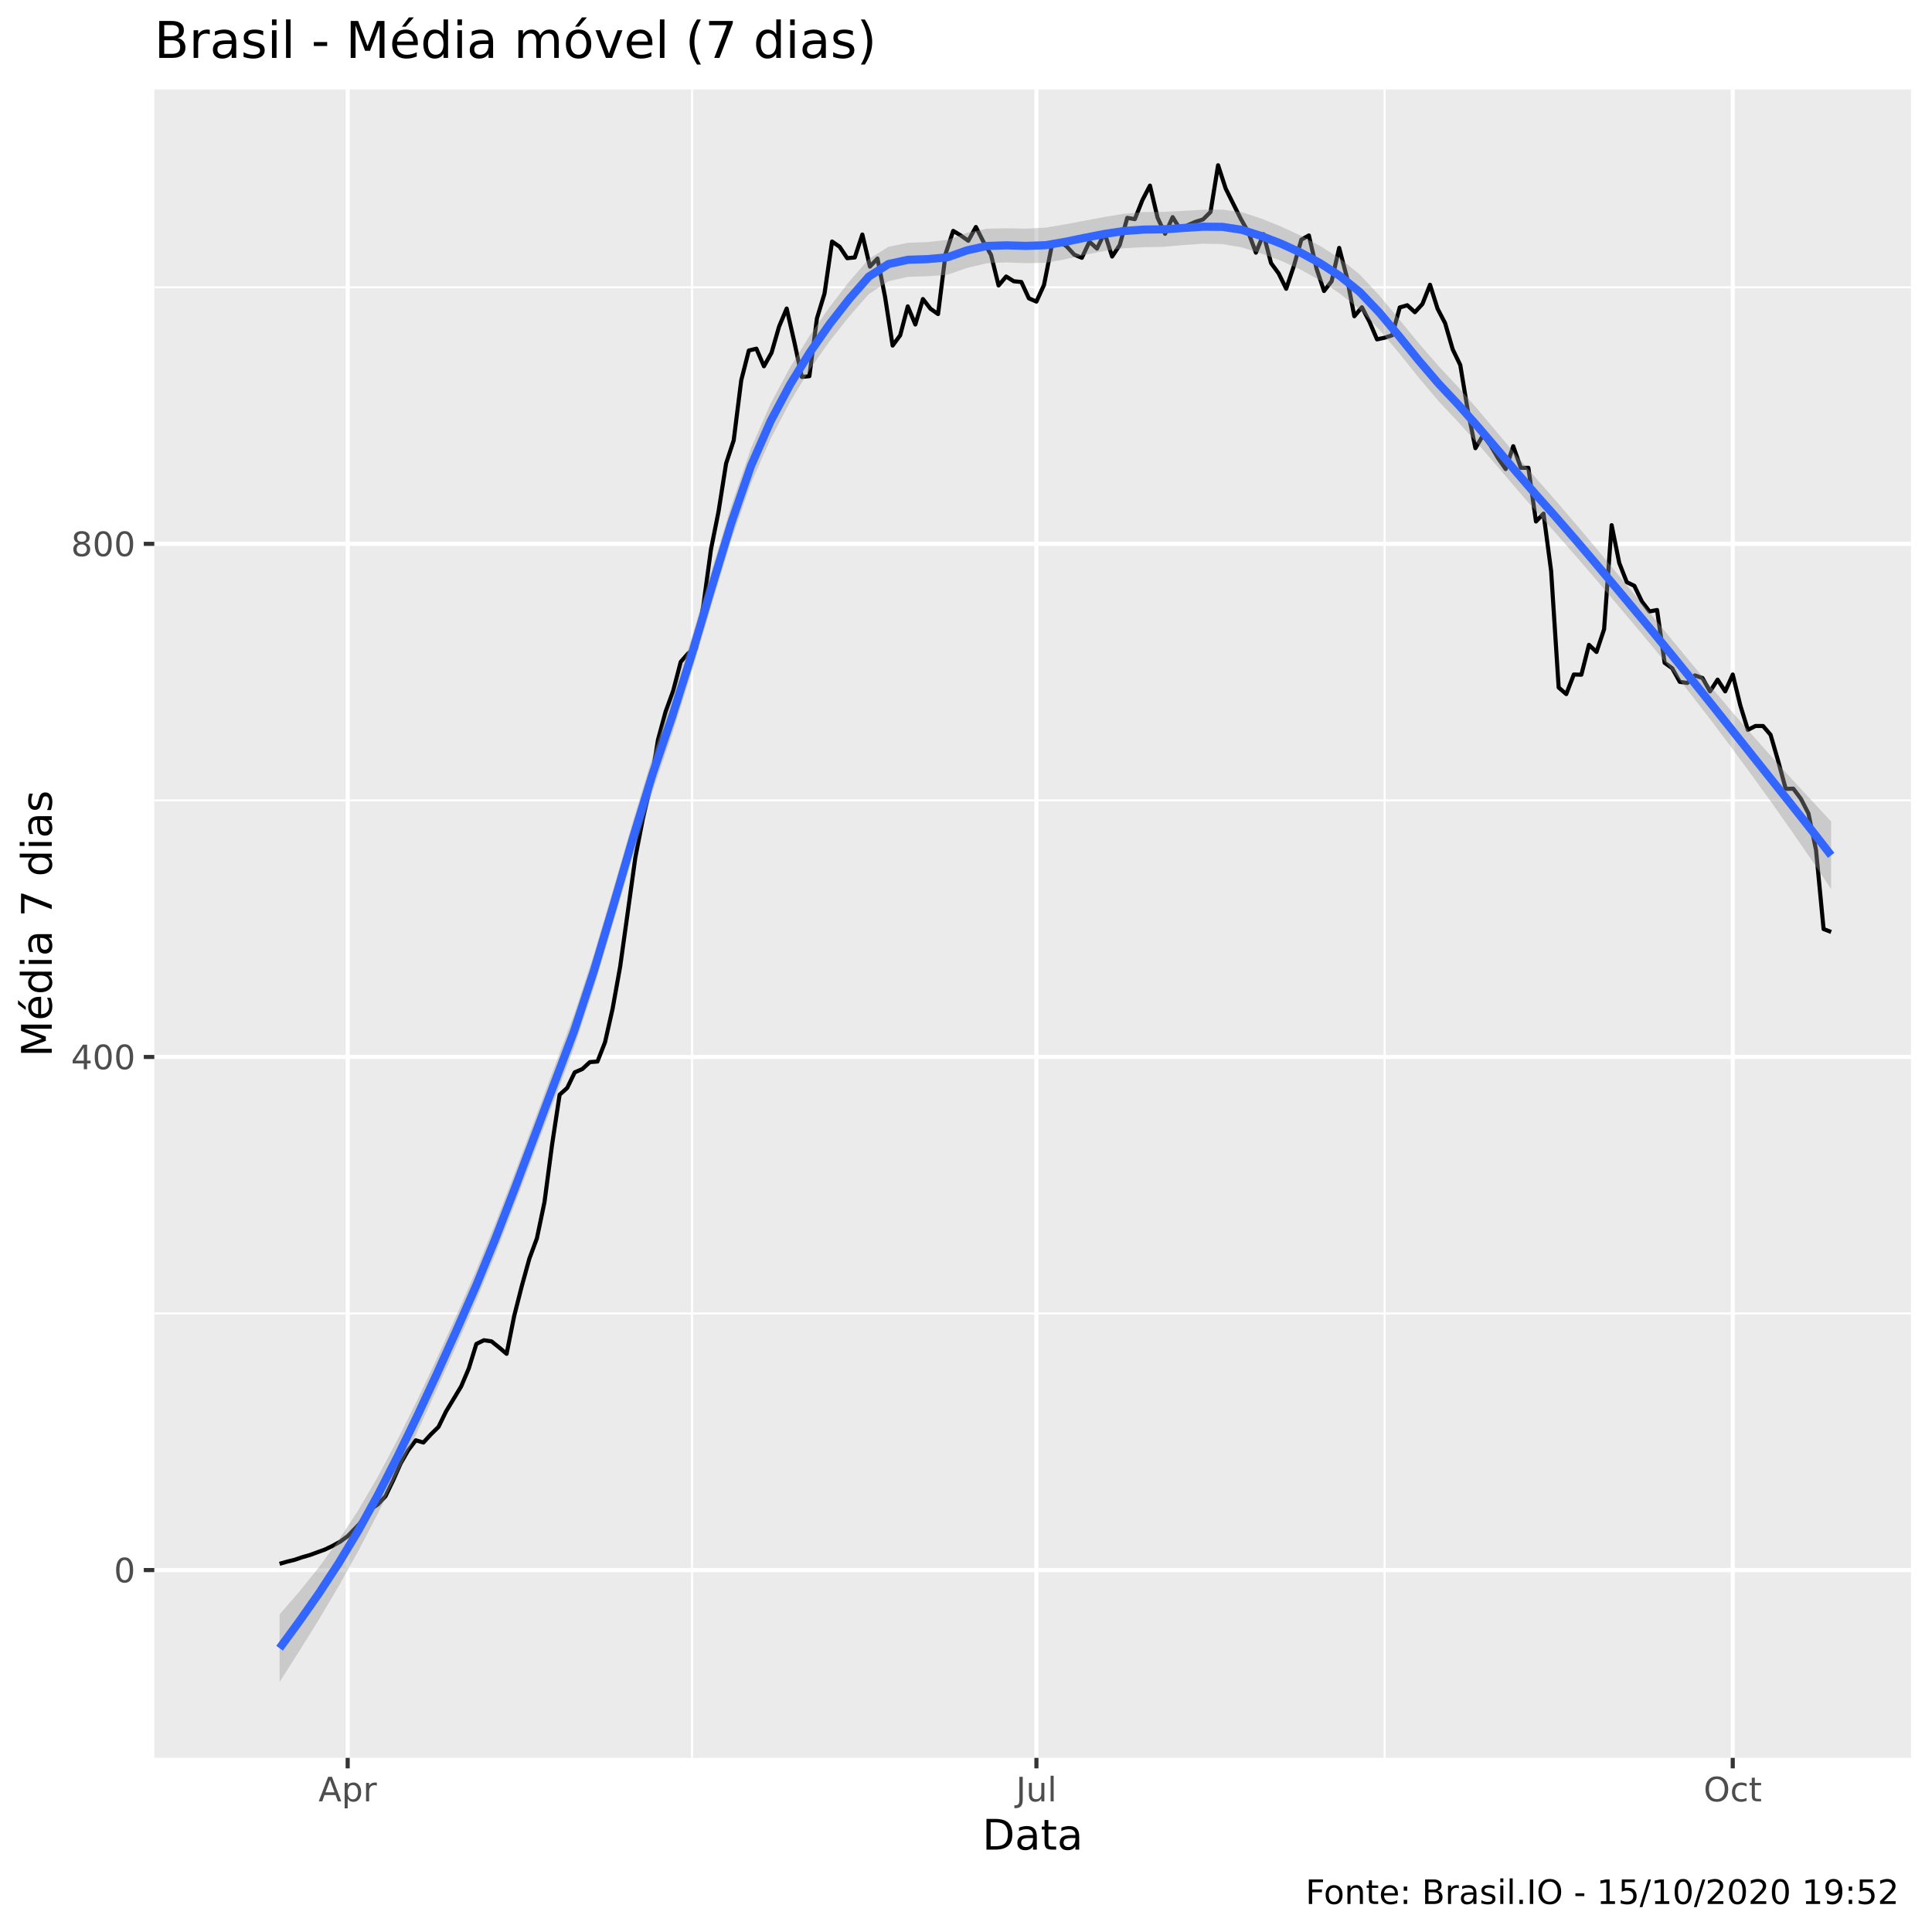
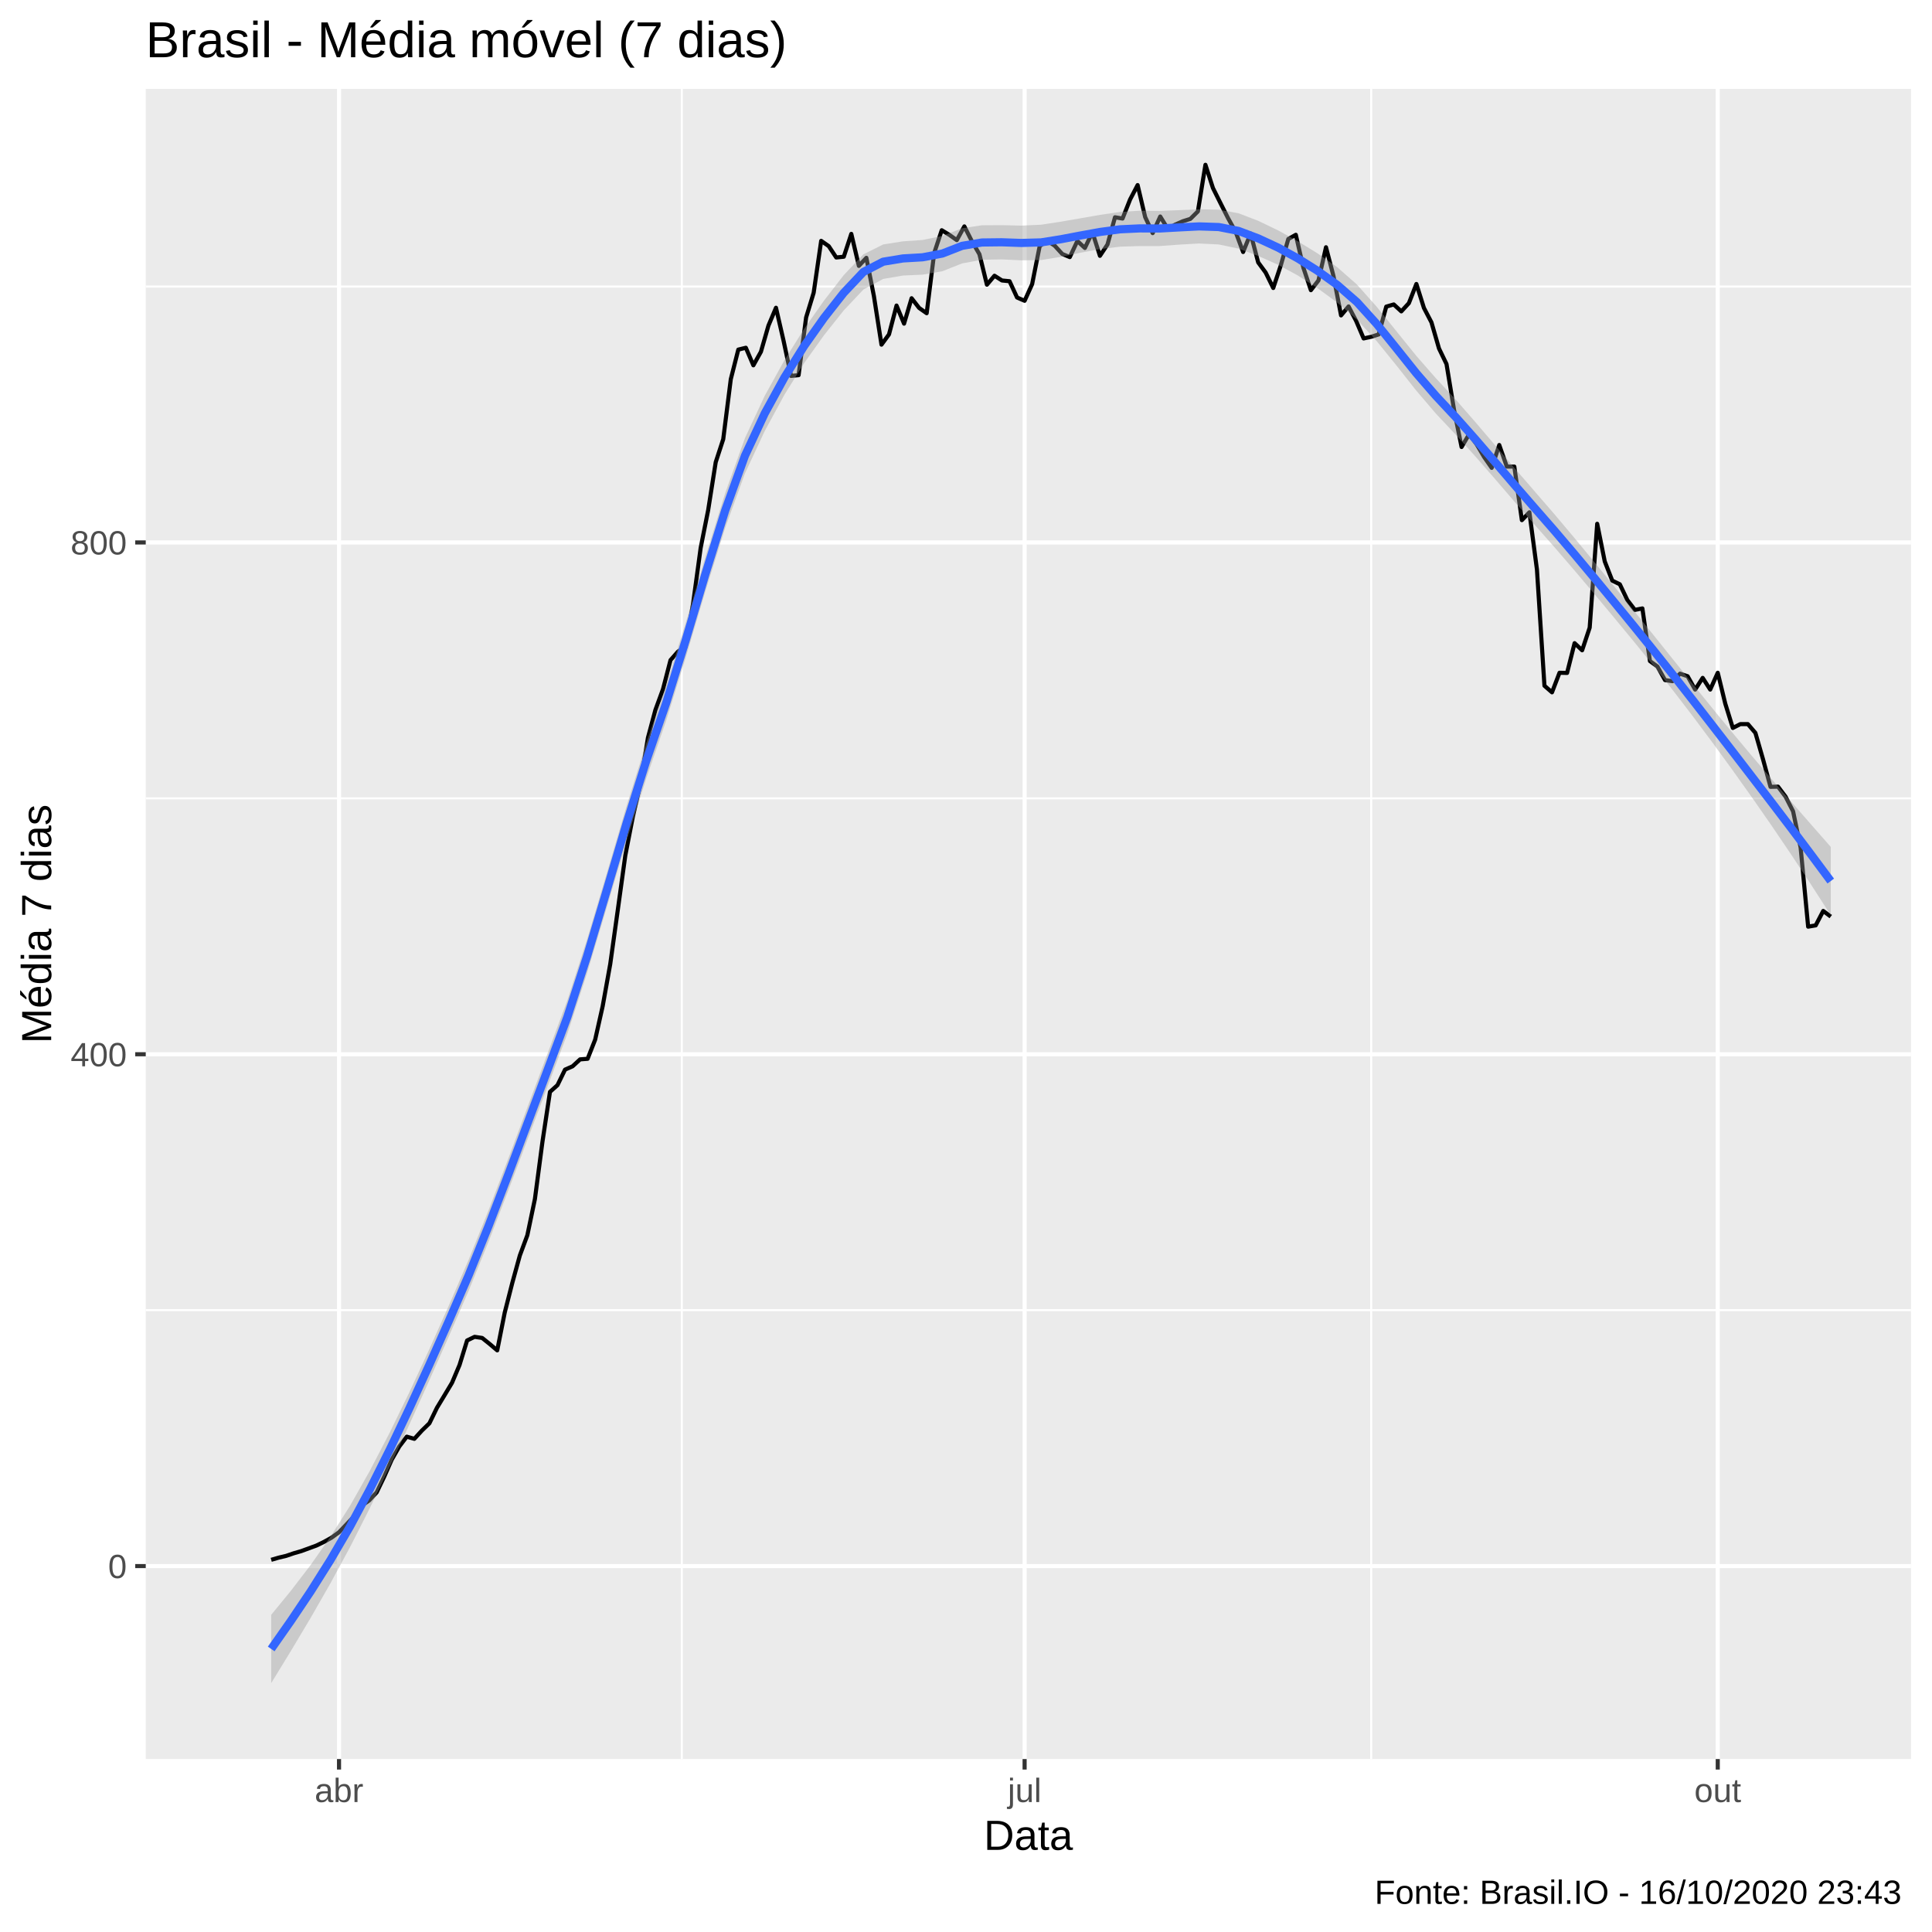
<svg xmlns="http://www.w3.org/2000/svg" viewBox="0 0 504.00 504.00">
  <defs>
    <style type="text/css">
    line, polyline, polygon, path, rect, circle {
      fill: none;
      stroke: #000000;
      stroke-linecap: round;
      stroke-linejoin: round;
      stroke-miterlimit: 10.00;
    }
  </style>
  </defs>
  <rect width="100%" height="100%" style="stroke: none; fill: #FFFFFF;" />
-   <rect x="0" y="0.00" width="504.00" height="504.00" style="stroke-width: 1.07; stroke: #FFFFFF; fill: #FFFFFF;" />
+   <rect x="-0" y="0.00" width="504.00" height="504.00" style="stroke-width: 1.07; stroke: #FFFFFF; fill: #FFFFFF;" />
  <defs>
-     <clipPath id="cpNDAuMjV8NDk4LjUyfDQ1OC41N3wyMy4zMw==">
-       <rect x="40.25" y="23.33" width="458.27" height="435.24" />
+     <clipPath id="cpMzguMDJ8NDk4LjUyfDQ1OC44OHwyMy4xOQ==">
+       <rect x="38.02" y="23.19" width="460.50" height="435.69" />
    </clipPath>
  </defs>
-   <rect x="40.25" y="23.33" width="458.27" height="435.24" style="stroke-width: 1.07; stroke: none; fill: #EBEBEB;" clip-path="url(#cpNDAuMjV8NDk4LjUyfDQ1OC41N3wyMy4zMw==)" />
-   <polyline points="40.25,342.65 498.52,342.65 " style="stroke-width: 0.53; stroke: #FFFFFF; stroke-linecap: butt;" clip-path="url(#cpNDAuMjV8NDk4LjUyfDQ1OC41N3wyMy4zMw==)" />
-   <polyline points="40.25,208.80 498.52,208.80 " style="stroke-width: 0.53; stroke: #FFFFFF; stroke-linecap: butt;" clip-path="url(#cpNDAuMjV8NDk4LjUyfDQ1OC41N3wyMy4zMw==)" />
-   <polyline points="40.25,74.95 498.52,74.95 " style="stroke-width: 0.53; stroke: #FFFFFF; stroke-linecap: butt;" clip-path="url(#cpNDAuMjV8NDk4LjUyfDQ1OC41N3wyMy4zMw==)" />
-   <polyline points="180.54,458.57 180.54,23.33 " style="stroke-width: 0.53; stroke: #FFFFFF; stroke-linecap: butt;" clip-path="url(#cpNDAuMjV8NDk4LjUyfDQ1OC41N3wyMy4zMw==)" />
-   <polyline points="361.20,458.57 361.20,23.33 " style="stroke-width: 0.53; stroke: #FFFFFF; stroke-linecap: butt;" clip-path="url(#cpNDAuMjV8NDk4LjUyfDQ1OC41N3wyMy4zMw==)" />
-   <polyline points="40.25,409.58 498.52,409.58 " style="stroke-width: 1.07; stroke: #FFFFFF; stroke-linecap: butt;" clip-path="url(#cpNDAuMjV8NDk4LjUyfDQ1OC41N3wyMy4zMw==)" />
-   <polyline points="40.25,275.73 498.52,275.73 " style="stroke-width: 1.07; stroke: #FFFFFF; stroke-linecap: butt;" clip-path="url(#cpNDAuMjV8NDk4LjUyfDQ1OC41N3wyMy4zMw==)" />
-   <polyline points="40.25,141.87 498.52,141.87 " style="stroke-width: 1.07; stroke: #FFFFFF; stroke-linecap: butt;" clip-path="url(#cpNDAuMjV8NDk4LjUyfDQ1OC41N3wyMy4zMw==)" />
-   <polyline points="90.70,458.57 90.70,23.33 " style="stroke-width: 1.07; stroke: #FFFFFF; stroke-linecap: butt;" clip-path="url(#cpNDAuMjV8NDk4LjUyfDQ1OC41N3wyMy4zMw==)" />
-   <polyline points="270.37,458.57 270.37,23.33 " style="stroke-width: 1.07; stroke: #FFFFFF; stroke-linecap: butt;" clip-path="url(#cpNDAuMjV8NDk4LjUyfDQ1OC41N3wyMy4zMw==)" />
-   <polyline points="452.02,458.57 452.02,23.33 " style="stroke-width: 1.07; stroke: #FFFFFF; stroke-linecap: butt;" clip-path="url(#cpNDAuMjV8NDk4LjUyfDQ1OC41N3wyMy4zMw==)" />
-   <polyline points="72.93,407.95 74.91,407.38 76.88,406.90 78.85,406.23 80.83,405.66 82.80,404.94 84.78,404.22 86.75,403.27 88.73,402.17 90.70,400.74 92.68,398.68 94.65,396.58 96.62,393.80 98.60,392.42 100.57,390.31 102.55,386.20 104.52,381.76 106.50,378.31 108.47,375.73 110.45,376.31 112.42,374.16 114.39,372.24 116.37,368.18 118.34,364.93 120.32,361.63 122.29,356.99 124.27,350.59 126.24,349.63 128.22,349.92 130.19,351.50 132.16,353.17 134.14,343.27 136.11,335.53 138.09,328.36 140.06,323.05 142.04,313.59 144.01,298.67 145.99,285.57 147.96,283.81 149.93,279.74 151.91,278.88 153.88,277.07 155.86,276.92 157.83,271.90 159.81,263.15 161.78,252.16 163.76,238.01 165.73,223.76 167.70,213.63 169.68,205.07 171.65,192.98 173.63,185.66 175.60,180.26 177.58,172.66 179.55,170.41 181.53,169.17 183.50,157.84 185.47,143.31 187.45,133.41 189.42,120.89 191.40,114.87 193.37,99.19 195.35,91.44 197.32,90.96 199.29,95.55 201.27,92.02 203.24,85.18 205.22,80.49 207.19,89.10 209.17,98.33 211.14,98.13 213.12,83.03 215.09,76.57 217.06,63.00 219.04,64.38 221.01,67.35 222.99,67.16 224.96,61.18 226.94,69.55 228.91,67.44 230.89,77.48 232.86,90.15 234.83,87.47 236.81,79.92 238.78,84.65 240.76,78.01 242.73,80.54 244.71,81.93 246.68,66.20 248.66,60.23 250.63,61.42 252.60,62.81 254.58,59.22 256.55,63.09 258.53,66.49 260.50,74.47 262.48,72.13 264.45,73.37 266.43,73.56 268.40,77.82 270.37,78.68 272.35,74.33 274.32,64.38 276.30,62.95 278.27,64.29 280.25,66.44 282.22,67.25 284.20,63.05 286.17,64.86 288.14,60.75 290.12,66.92 292.09,63.95 294.07,56.83 296.04,57.17 298.02,52.19 299.99,48.42 301.97,56.78 303.94,60.99 305.91,56.64 307.89,59.84 309.86,58.74 311.84,57.88 313.81,57.26 315.79,55.30 317.76,43.11 319.74,49.18 321.71,53.15 323.68,57.07 325.66,60.61 327.63,65.91 329.61,61.09 331.58,68.64 333.56,71.32 335.53,75.33 337.51,69.45 339.48,62.52 341.45,61.42 343.43,70.03 345.40,75.91 347.38,73.37 349.35,64.67 351.33,72.22 353.30,82.50 355.28,80.16 357.25,83.94 359.22,88.53 361.20,88.10 363.17,87.47 365.15,80.21 367.12,79.63 369.10,81.45 371.07,79.30 373.05,74.28 375.02,80.54 376.99,84.32 378.97,91.15 380.94,95.22 382.92,107.22 384.89,116.92 386.87,113.57 388.84,116.20 390.82,119.55 392.79,122.37 394.76,116.40 396.74,122.04 398.71,122.04 400.69,136.04 402.66,133.99 404.64,148.95 406.61,179.35 408.59,181.07 410.56,175.96 412.53,176.01 414.51,168.22 416.48,170.08 418.46,164.15 420.43,137.00 422.41,146.85 424.38,151.87 426.35,152.82 428.33,156.93 430.30,159.51 432.28,159.13 434.25,172.90 436.23,174.33 438.20,177.87 440.18,178.16 442.15,176.20 444.12,176.87 446.10,180.36 448.07,177.30 450.05,180.36 452.02,175.96 454.00,184.04 455.97,190.40 457.95,189.39 459.92,189.39 461.89,191.69 463.87,198.52 465.84,205.79 467.82,205.74 469.79,208.37 471.77,212.20 473.74,221.71 475.72,242.36 477.69,243.12 " style="stroke-width: 1.07; stroke-linecap: butt;" clip-path="url(#cpNDAuMjV8NDk4LjUyfDQ1OC41N3wyMy4zMw==)" />
-   <polygon points="72.93,421.15 78.05,415.24 83.18,408.86 88.30,401.85 93.43,394.02 98.55,385.25 103.67,375.64 108.80,365.35 113.92,354.49 119.04,343.19 124.17,331.50 129.29,318.93 134.41,305.63 139.54,291.94 144.66,278.22 149.78,264.60 154.91,248.98 160.03,231.74 165.15,214.06 170.28,197.21 175.40,182.17 180.53,166.01 185.65,148.81 190.77,131.96 195.90,116.99 201.02,105.30 206.14,95.77 211.27,87.48 216.39,80.12 221.51,73.47 226.64,67.58 231.76,64.38 236.88,63.34 242.01,63.14 247.13,62.57 252.25,60.73 257.38,59.67 262.50,59.55 267.63,59.65 272.75,59.38 277.87,58.52 283.00,57.56 288.12,56.60 293.24,55.76 298.37,55.31 303.49,55.27 308.61,55.01 313.74,54.71 318.86,54.68 323.98,55.37 329.11,57.04 334.23,59.12 339.35,61.49 344.48,64.22 349.60,67.47 354.73,71.63 359.85,77.10 364.97,83.26 370.10,89.52 375.22,95.43 380.34,100.90 385.47,106.77 390.59,112.86 395.71,118.95 400.84,124.91 405.96,130.73 411.08,136.70 416.21,142.80 421.33,148.97 426.45,155.16 431.58,161.34 436.70,167.56 441.83,173.76 446.95,179.90 452.07,185.94 457.20,191.85 462.32,197.61 467.44,203.24 472.57,208.79 477.69,214.31 477.69,231.94 472.57,224.32 467.44,216.88 462.32,209.63 457.20,202.52 452.07,195.55 446.95,188.72 441.83,182.06 436.70,175.58 431.58,169.27 426.45,163.14 421.33,157.06 416.21,151.02 411.08,145.07 405.96,139.24 400.84,133.55 395.71,127.65 390.59,121.63 385.47,115.72 380.34,110.04 375.22,104.59 370.10,98.52 364.97,92.12 359.85,86.03 354.73,80.75 349.60,76.63 344.48,73.22 339.35,70.36 334.23,68.05 329.11,66.16 323.98,64.54 318.86,63.67 313.74,63.57 308.61,63.94 303.49,64.39 298.37,64.48 293.24,64.76 288.12,65.46 283.00,66.49 277.87,67.64 272.75,68.55 267.63,68.65 262.50,68.45 257.38,68.68 252.25,69.90 247.13,71.69 242.01,72.07 236.88,72.21 231.76,73.38 226.64,76.74 221.51,82.59 216.39,89.05 211.27,96.35 206.14,104.76 201.02,114.47 195.90,126.11 190.77,140.90 185.65,157.67 180.53,175.00 175.40,191.33 170.28,206.34 165.15,223.00 160.03,240.51 154.91,257.68 149.78,273.23 144.66,286.73 139.54,300.31 134.41,313.85 129.29,327.02 124.17,339.48 119.04,351.12 113.92,362.51 108.80,373.65 103.67,384.46 98.55,394.85 93.43,404.70 88.30,413.87 83.18,422.51 78.05,430.76 72.93,438.79 " style="stroke-width: 0.00; stroke: none; fill: #999999; fill-opacity: 0.40;" clip-path="url(#cpNDAuMjV8NDk4LjUyfDQ1OC41N3wyMy4zMw==)" />
-   <polyline points="72.93,421.15 78.05,415.24 83.18,408.86 88.30,401.85 93.43,394.02 98.55,385.25 103.67,375.64 108.80,365.35 113.92,354.49 119.04,343.19 124.17,331.50 129.29,318.93 134.41,305.63 139.54,291.94 144.66,278.22 149.78,264.60 154.91,248.98 160.03,231.74 165.15,214.06 170.28,197.21 175.40,182.17 180.53,166.01 185.65,148.81 190.77,131.96 195.90,116.99 201.02,105.30 206.14,95.77 211.27,87.48 216.39,80.12 221.51,73.47 226.64,67.58 231.76,64.38 236.88,63.34 242.01,63.14 247.13,62.57 252.25,60.73 257.38,59.67 262.50,59.55 267.63,59.65 272.75,59.38 277.87,58.52 283.00,57.56 288.12,56.60 293.24,55.76 298.37,55.31 303.49,55.27 308.61,55.01 313.74,54.71 318.86,54.68 323.98,55.37 329.11,57.04 334.23,59.12 339.35,61.49 344.48,64.22 349.60,67.47 354.73,71.63 359.85,77.10 364.97,83.26 370.10,89.52 375.22,95.43 380.34,100.90 385.47,106.77 390.59,112.86 395.71,118.95 400.84,124.91 405.96,130.73 411.08,136.70 416.21,142.80 421.33,148.97 426.45,155.16 431.58,161.34 436.70,167.56 441.83,173.76 446.95,179.90 452.07,185.94 457.20,191.85 462.32,197.61 467.44,203.24 472.57,208.79 477.69,214.31 " style="stroke-width: 2.13; stroke: none;" clip-path="url(#cpNDAuMjV8NDk4LjUyfDQ1OC41N3wyMy4zMw==)" />
-   <polyline points="477.69,231.94 472.57,224.32 467.44,216.88 462.32,209.63 457.20,202.52 452.07,195.55 446.95,188.72 441.83,182.06 436.70,175.58 431.58,169.27 426.45,163.14 421.33,157.06 416.21,151.02 411.08,145.07 405.96,139.24 400.84,133.55 395.71,127.65 390.59,121.63 385.47,115.72 380.34,110.04 375.22,104.59 370.10,98.52 364.97,92.12 359.85,86.03 354.73,80.75 349.60,76.63 344.48,73.22 339.35,70.36 334.23,68.05 329.11,66.16 323.98,64.54 318.86,63.67 313.74,63.57 308.61,63.94 303.49,64.39 298.37,64.48 293.24,64.76 288.12,65.46 283.00,66.49 277.87,67.64 272.75,68.55 267.63,68.65 262.50,68.45 257.38,68.68 252.25,69.90 247.13,71.69 242.01,72.07 236.88,72.21 231.76,73.38 226.64,76.74 221.51,82.59 216.39,89.05 211.27,96.35 206.14,104.76 201.02,114.47 195.90,126.11 190.77,140.90 185.65,157.67 180.53,175.00 175.40,191.33 170.28,206.34 165.15,223.00 160.03,240.51 154.91,257.68 149.78,273.23 144.66,286.73 139.54,300.31 134.41,313.85 129.29,327.02 124.17,339.48 119.04,351.12 113.92,362.51 108.80,373.65 103.67,384.46 98.55,394.85 93.43,404.70 88.30,413.87 83.18,422.51 78.05,430.76 72.93,438.79 " style="stroke-width: 2.13; stroke: none;" clip-path="url(#cpNDAuMjV8NDk4LjUyfDQ1OC41N3wyMy4zMw==)" />
-   <polyline points="72.93,429.97 78.05,423.00 83.18,415.68 88.30,407.86 93.43,399.36 98.55,390.05 103.67,380.05 108.80,369.50 113.92,358.50 119.04,347.15 124.17,335.49 129.29,322.98 134.41,309.74 139.54,296.12 144.66,282.48 149.78,268.91 154.91,253.33 160.03,236.13 165.15,218.53 170.28,201.78 175.40,186.75 180.53,170.50 185.65,153.24 190.77,136.43 195.90,121.55 201.02,109.88 206.14,100.27 211.27,91.92 216.39,84.59 221.51,78.03 226.64,72.16 231.76,68.88 236.88,67.77 242.01,67.60 247.13,67.13 252.25,65.32 257.38,64.17 262.50,64.00 267.63,64.15 272.75,63.97 277.87,63.08 283.00,62.03 288.12,61.03 293.24,60.26 298.37,59.89 303.49,59.83 308.61,59.48 313.74,59.14 318.86,59.18 323.98,59.96 329.11,61.60 334.23,63.58 339.35,65.93 344.48,68.72 349.60,72.05 354.73,76.19 359.85,81.56 364.97,87.69 370.10,94.02 375.22,100.01 380.34,105.47 385.47,111.24 390.59,117.24 395.71,123.30 400.84,129.23 405.96,134.99 411.08,140.88 416.21,146.91 421.33,153.01 426.45,159.15 431.58,165.31 436.70,171.57 441.83,177.91 446.95,184.31 452.07,190.75 457.20,197.19 462.32,203.62 467.44,210.06 472.57,216.55 477.69,223.13 " style="stroke-width: 2.13; stroke: #3366FF; stroke-linecap: butt;" clip-path="url(#cpNDAuMjV8NDk4LjUyfDQ1OC41N3wyMy4zMw==)" />
+   <rect x="38.02" y="23.19" width="460.50" height="435.69" style="stroke-width: 1.07; stroke: none; fill: #EBEBEB;" clip-path="url(#cpMzguMDJ8NDk4LjUyfDQ1OC44OHwyMy4xOQ==)" />
+   <polyline points="38.02,341.78 498.52,341.78 " style="stroke-width: 0.53; stroke: #FFFFFF; stroke-linecap: butt;" clip-path="url(#cpMzguMDJ8NDk4LjUyfDQ1OC44OHwyMy4xOQ==)" />
+   <polyline points="38.02,208.26 498.52,208.26 " style="stroke-width: 0.53; stroke: #FFFFFF; stroke-linecap: butt;" clip-path="url(#cpMzguMDJ8NDk4LjUyfDQ1OC44OHwyMy4xOQ==)" />
+   <polyline points="38.02,74.75 498.52,74.75 " style="stroke-width: 0.53; stroke: #FFFFFF; stroke-linecap: butt;" clip-path="url(#cpMzguMDJ8NDk4LjUyfDQ1OC44OHwyMy4xOQ==)" />
+   <polyline points="177.86,458.88 177.86,23.19 " style="stroke-width: 0.53; stroke: #FFFFFF; stroke-linecap: butt;" clip-path="url(#cpMzguMDJ8NDk4LjUyfDQ1OC44OHwyMy4xOQ==)" />
+   <polyline points="357.70,458.88 357.70,23.19 " style="stroke-width: 0.53; stroke: #FFFFFF; stroke-linecap: butt;" clip-path="url(#cpMzguMDJ8NDk4LjUyfDQ1OC44OHwyMy4xOQ==)" />
+   <polyline points="38.02,408.54 498.52,408.54 " style="stroke-width: 1.07; stroke: #FFFFFF; stroke-linecap: butt;" clip-path="url(#cpMzguMDJ8NDk4LjUyfDQ1OC44OHwyMy4xOQ==)" />
+   <polyline points="38.02,275.02 498.52,275.02 " style="stroke-width: 1.07; stroke: #FFFFFF; stroke-linecap: butt;" clip-path="url(#cpMzguMDJ8NDk4LjUyfDQ1OC44OHwyMy4xOQ==)" />
+   <polyline points="38.02,141.51 498.52,141.51 " style="stroke-width: 1.07; stroke: #FFFFFF; stroke-linecap: butt;" clip-path="url(#cpMzguMDJ8NDk4LjUyfDQ1OC44OHwyMy4xOQ==)" />
+   <polyline points="88.44,458.88 88.44,23.19 " style="stroke-width: 1.07; stroke: #FFFFFF; stroke-linecap: butt;" clip-path="url(#cpMzguMDJ8NDk4LjUyfDQ1OC44OHwyMy4xOQ==)" />
+   <polyline points="267.29,458.88 267.29,23.19 " style="stroke-width: 1.07; stroke: #FFFFFF; stroke-linecap: butt;" clip-path="url(#cpMzguMDJ8NDk4LjUyfDQ1OC44OHwyMy4xOQ==)" />
+   <polyline points="448.11,458.88 448.11,23.19 " style="stroke-width: 1.07; stroke: #FFFFFF; stroke-linecap: butt;" clip-path="url(#cpMzguMDJ8NDk4LjUyfDQ1OC44OHwyMy4xOQ==)" />
+   <polyline points="70.75,406.91 72.71,406.34 74.68,405.87 76.64,405.20 78.61,404.63 80.57,403.91 82.54,403.19 84.50,402.24 86.47,401.14 88.44,399.71 90.40,397.66 92.37,395.57 94.33,392.80 96.30,391.42 98.26,389.32 100.23,385.22 102.19,380.78 104.16,377.35 106.12,374.78 108.09,375.35 110.05,373.20 112.02,371.29 113.99,367.24 115.95,364.00 117.92,360.71 119.88,356.08 121.85,349.69 123.81,348.74 125.78,349.03 127.74,350.60 129.71,352.27 131.67,342.40 133.64,334.67 135.61,327.52 137.57,322.23 139.54,312.79 141.50,297.91 143.47,284.84 145.43,283.08 147.40,279.03 149.36,278.17 151.33,276.36 153.29,276.21 155.26,271.21 157.22,262.48 159.19,251.51 161.16,237.40 163.12,223.19 165.09,213.08 167.05,204.54 169.02,192.48 170.98,185.18 172.95,179.80 174.91,172.21 176.88,169.97 178.84,168.73 180.81,157.43 182.78,142.94 184.74,133.06 186.71,120.57 188.67,114.56 190.64,98.92 192.60,91.20 194.57,90.72 196.53,95.30 198.50,91.77 200.46,84.95 202.43,80.28 204.40,88.86 206.36,98.06 208.33,97.87 210.29,82.81 212.26,76.37 214.22,62.83 216.19,64.21 218.15,67.17 220.12,66.97 222.08,61.01 224.05,69.36 226.01,67.26 227.98,77.27 229.95,89.91 231.91,87.24 233.88,79.71 235.84,84.43 237.81,77.80 239.77,80.33 241.74,81.71 243.70,66.02 245.67,60.06 247.63,61.25 249.60,62.64 251.57,59.06 253.53,62.92 255.50,66.31 257.46,74.27 259.43,71.93 261.39,73.17 263.36,73.36 265.32,77.61 267.29,78.47 269.25,74.13 271.22,64.21 273.18,62.78 275.15,64.11 277.12,66.26 279.08,67.07 281.05,62.87 283.01,64.69 284.98,60.59 286.94,66.74 288.91,63.78 290.87,56.68 292.84,57.01 294.80,52.05 296.77,48.28 298.74,56.63 300.70,60.82 302.67,56.48 304.63,59.68 306.60,58.58 308.56,57.72 310.53,57.10 312.49,55.15 314.46,42.99 316.42,49.05 318.39,53.00 320.36,56.91 322.32,60.44 324.29,65.74 326.25,60.92 328.22,68.45 330.18,71.12 332.15,75.13 334.11,69.26 336.08,62.35 338.04,61.25 340.01,69.84 341.97,75.70 343.94,73.17 345.91,64.50 347.87,72.03 349.84,82.28 351.80,79.94 353.77,83.71 355.73,88.29 357.70,87.86 359.66,87.24 361.63,79.99 363.59,79.42 365.56,81.23 367.53,79.09 369.49,74.08 371.46,80.33 373.42,84.09 375.39,90.91 377.35,94.97 379.32,106.93 381.28,116.61 383.25,113.28 385.21,115.90 387.18,119.24 389.14,122.05 391.11,116.09 393.08,121.72 395.04,121.72 397.01,135.69 398.97,133.64 400.94,148.56 402.90,178.89 404.87,180.61 406.83,175.50 408.80,175.55 410.76,167.78 412.73,169.64 414.70,163.73 416.66,136.64 418.63,146.46 420.59,151.47 422.56,152.42 424.52,156.53 426.49,159.10 428.45,158.72 430.42,172.45 432.38,173.88 434.35,177.41 436.31,177.70 438.28,175.74 440.25,176.41 442.21,179.89 444.18,176.84 446.14,179.89 448.11,175.50 450.07,183.56 452.04,189.90 454.00,188.90 455.97,188.90 457.93,191.19 459.90,198.01 461.87,205.26 463.83,205.21 465.80,207.83 467.76,211.65 469.73,221.14 471.69,241.74 473.66,241.40 475.62,237.64 477.59,239.11 " style="stroke-width: 1.07; stroke-linecap: butt;" clip-path="url(#cpMzguMDJ8NDk4LjUyfDQ1OC44OHwyMy4xOQ==)" />
+   <polygon points="70.75,421.25 75.90,414.97 81.05,408.24 86.20,400.90 91.35,392.75 96.50,383.65 101.65,373.75 106.80,363.19 111.95,352.08 117.10,340.56 122.25,328.65 127.40,315.85 132.55,302.37 137.70,288.57 142.85,274.81 147.99,261.00 153.14,245.10 158.29,227.80 163.44,210.30 168.59,193.85 173.74,178.93 178.89,162.47 184.04,145.22 189.19,128.63 194.34,114.28 199.49,103.26 204.64,93.96 209.79,85.77 214.94,78.44 220.09,71.79 225.24,66.35 230.39,63.77 235.54,62.96 240.69,62.60 245.84,61.54 250.99,59.55 256.14,58.77 261.29,58.74 266.44,58.86 271.59,58.62 276.74,57.83 281.89,56.94 287.04,56.04 292.19,55.29 297.34,54.96 302.49,55.02 307.64,54.82 312.79,54.59 317.94,54.70 323.09,55.63 328.24,57.61 333.39,60.09 338.54,62.92 343.69,66.09 348.84,69.70 353.99,74.23 359.14,80.02 364.29,86.41 369.44,92.79 374.59,98.68 379.74,104.22 384.89,110.12 390.04,116.17 395.19,122.21 400.34,128.17 405.49,134.12 410.64,140.24 415.79,146.47 420.94,152.79 426.09,159.14 431.24,165.53 436.39,171.95 441.54,178.37 446.69,184.74 451.84,191.02 456.99,197.17 462.14,203.21 467.29,209.17 472.44,215.06 477.59,220.93 477.59,238.75 472.44,230.75 467.29,222.96 462.14,215.36 456.99,207.96 451.84,200.73 446.69,193.66 441.54,186.76 436.39,180.06 431.24,173.54 426.09,167.20 420.94,160.97 415.79,154.79 410.64,148.70 405.49,142.72 400.34,136.89 395.19,130.99 390.04,124.99 384.89,119.08 379.74,113.38 374.59,107.91 369.44,101.87 364.29,95.34 359.14,88.99 353.99,83.38 348.84,78.93 343.69,75.17 338.54,71.85 333.39,69.06 328.24,66.77 323.09,64.85 317.94,63.77 312.79,63.52 307.64,63.81 302.49,64.19 297.34,64.19 292.19,64.35 287.04,64.97 281.89,65.92 276.74,67.00 271.59,67.84 266.44,67.91 261.29,67.67 256.14,67.76 250.99,68.72 245.84,70.75 240.69,71.65 235.54,71.88 230.39,72.77 225.24,75.53 220.09,81.00 214.94,87.48 209.79,94.70 204.64,102.96 199.49,112.45 194.34,123.48 189.19,137.66 184.04,154.14 178.89,171.49 173.74,188.12 168.59,203.06 163.44,219.34 158.29,236.68 153.14,253.88 147.99,269.72 142.85,283.41 137.70,297.03 132.55,310.68 127.40,324.03 122.25,336.72 117.10,348.58 111.95,360.19 106.80,371.58 101.65,382.66 96.50,393.36 91.35,403.53 86.20,413.04 81.05,422.03 75.90,430.66 70.75,439.07 " style="stroke-width: 0.00; stroke: none; fill: #999999; fill-opacity: 0.40;" clip-path="url(#cpMzguMDJ8NDk4LjUyfDQ1OC44OHwyMy4xOQ==)" />
+   <polyline points="70.75,421.25 75.90,414.97 81.05,408.24 86.20,400.90 91.35,392.75 96.50,383.65 101.65,373.75 106.80,363.19 111.95,352.08 117.10,340.56 122.25,328.65 127.40,315.85 132.55,302.37 137.70,288.57 142.85,274.81 147.99,261.00 153.14,245.10 158.29,227.80 163.44,210.30 168.59,193.85 173.74,178.93 178.89,162.47 184.04,145.22 189.19,128.63 194.34,114.28 199.49,103.26 204.64,93.96 209.79,85.77 214.94,78.44 220.09,71.79 225.24,66.35 230.39,63.77 235.54,62.96 240.69,62.60 245.84,61.54 250.99,59.55 256.14,58.77 261.29,58.74 266.44,58.86 271.59,58.62 276.74,57.83 281.89,56.94 287.04,56.04 292.19,55.29 297.34,54.96 302.49,55.02 307.64,54.82 312.79,54.59 317.94,54.70 323.09,55.63 328.24,57.61 333.39,60.09 338.54,62.92 343.69,66.09 348.84,69.70 353.99,74.23 359.14,80.02 364.29,86.41 369.44,92.79 374.59,98.68 379.74,104.22 384.89,110.12 390.04,116.17 395.19,122.21 400.34,128.17 405.49,134.12 410.64,140.24 415.79,146.47 420.94,152.79 426.09,159.14 431.24,165.53 436.39,171.95 441.54,178.37 446.69,184.74 451.84,191.02 456.99,197.17 462.14,203.21 467.29,209.17 472.44,215.06 477.59,220.93 " style="stroke-width: 2.13; stroke: none;" clip-path="url(#cpMzguMDJ8NDk4LjUyfDQ1OC44OHwyMy4xOQ==)" />
+   <polyline points="477.59,238.75 472.44,230.75 467.29,222.96 462.14,215.36 456.99,207.96 451.84,200.73 446.69,193.66 441.54,186.76 436.39,180.06 431.24,173.54 426.09,167.20 420.94,160.97 415.79,154.79 410.64,148.70 405.49,142.72 400.34,136.89 395.19,130.99 390.04,124.99 384.89,119.08 379.74,113.38 374.59,107.91 369.44,101.87 364.29,95.34 359.14,88.99 353.99,83.38 348.84,78.93 343.69,75.17 338.54,71.85 333.39,69.06 328.24,66.77 323.09,64.85 317.94,63.77 312.79,63.52 307.64,63.81 302.49,64.19 297.34,64.19 292.19,64.35 287.04,64.97 281.89,65.92 276.74,67.00 271.59,67.84 266.44,67.91 261.29,67.67 256.14,67.76 250.99,68.72 245.84,70.75 240.69,71.65 235.54,71.88 230.39,72.77 225.24,75.53 220.09,81.00 214.94,87.48 209.79,94.70 204.64,102.96 199.49,112.45 194.34,123.48 189.19,137.66 184.04,154.14 178.89,171.49 173.74,188.12 168.59,203.06 163.44,219.34 158.29,236.68 153.14,253.88 147.99,269.72 142.85,283.41 137.70,297.03 132.55,310.68 127.40,324.03 122.25,336.72 117.10,348.58 111.95,360.19 106.80,371.58 101.65,382.66 96.50,393.36 91.35,403.53 86.20,413.04 81.05,422.03 75.90,430.66 70.75,439.07 " style="stroke-width: 2.13; stroke: none;" clip-path="url(#cpMzguMDJ8NDk4LjUyfDQ1OC44OHwyMy4xOQ==)" />
+   <polyline points="70.75,430.16 75.90,422.81 81.05,415.14 86.20,406.97 91.35,398.14 96.50,388.50 101.65,378.21 106.80,367.38 111.95,356.14 117.10,344.57 122.25,332.69 127.40,319.94 132.55,306.53 137.70,292.80 142.85,279.11 147.99,265.36 153.14,249.49 158.29,232.24 163.44,214.82 168.59,198.46 173.74,183.53 178.89,166.98 184.04,149.68 189.19,133.15 194.34,118.88 199.49,107.85 204.64,98.46 209.79,90.24 214.94,82.96 220.09,76.40 225.24,70.94 230.39,68.27 235.54,67.42 240.69,67.12 245.84,66.14 250.99,64.13 256.14,63.26 261.29,63.20 266.44,63.38 271.59,63.23 276.74,62.41 281.89,61.43 287.04,60.50 292.19,59.82 297.34,59.58 302.49,59.61 307.64,59.32 312.79,59.06 317.94,59.23 323.09,60.24 328.24,62.19 333.39,64.58 338.54,67.39 343.69,70.63 348.84,74.32 353.99,78.81 359.14,84.51 364.29,90.88 369.44,97.33 374.59,103.29 379.74,108.80 384.89,114.60 390.04,120.58 395.19,126.60 400.34,132.53 405.49,138.42 410.64,144.47 415.79,150.63 420.94,156.88 426.09,163.17 431.24,169.53 436.39,176.00 441.54,182.57 446.69,189.20 451.84,195.87 456.99,202.57 462.14,209.29 467.29,216.06 472.44,222.91 477.59,229.84 " style="stroke-width: 2.13; stroke: #3366FF; stroke-linecap: butt;" clip-path="url(#cpMzguMDJ8NDk4LjUyfDQ1OC44OHwyMy4xOQ==)" />
  <defs>
    <clipPath id="cpMC4wMHw1MDQuMDB8NTA0LjAwfDAuMDA=">
      <rect x="0.00" y="0.00" width="504.00" height="504.00" />
    </clipPath>
  </defs>
  <g clip-path="url(#cpMC4wMHw1MDQuMDB8NTA0LjAwfDAuMDA=)">
-     <text x="29.72" y="412.79" style="font-size: 8.80px; fill: #4D4D4D; font-family: DejaVu Sans;" textLength="5.60px" lengthAdjust="spacingAndGlyphs">0</text>
+     <text x="28.20" y="411.69" style="font-size: 8.80px; fill: #4D4D4D; font-family: Arial;" textLength="4.89px" lengthAdjust="spacingAndGlyphs">0</text>
  </g>
  <g clip-path="url(#cpMC4wMHw1MDQuMDB8NTA0LjAwfDAuMDA=)">
-     <text x="18.53" y="278.93" style="font-size: 8.80px; fill: #4D4D4D; font-family: DejaVu Sans;" textLength="16.80px" lengthAdjust="spacingAndGlyphs">400</text>
+     <text x="18.41" y="278.17" style="font-size: 8.80px; fill: #4D4D4D; font-family: Arial;" textLength="14.68px" lengthAdjust="spacingAndGlyphs">400</text>
  </g>
  <g clip-path="url(#cpMC4wMHw1MDQuMDB8NTA0LjAwfDAuMDA=)">
-     <text x="18.53" y="145.08" style="font-size: 8.80px; fill: #4D4D4D; font-family: DejaVu Sans;" textLength="16.80px" lengthAdjust="spacingAndGlyphs">800</text>
+     <text x="18.41" y="144.65" style="font-size: 8.80px; fill: #4D4D4D; font-family: Arial;" textLength="14.68px" lengthAdjust="spacingAndGlyphs">800</text>
  </g>
-   <polyline points="37.51,409.58 40.25,409.58 " style="stroke-width: 1.07; stroke: #333333; stroke-linecap: butt;" clip-path="url(#cpMC4wMHw1MDQuMDB8NTA0LjAwfDAuMDA=)" />
-   <polyline points="37.51,275.73 40.25,275.73 " style="stroke-width: 1.07; stroke: #333333; stroke-linecap: butt;" clip-path="url(#cpMC4wMHw1MDQuMDB8NTA0LjAwfDAuMDA=)" />
-   <polyline points="37.51,141.87 40.25,141.87 " style="stroke-width: 1.07; stroke: #333333; stroke-linecap: butt;" clip-path="url(#cpMC4wMHw1MDQuMDB8NTA0LjAwfDAuMDA=)" />
-   <polyline points="90.70,461.31 90.70,458.57 " style="stroke-width: 1.07; stroke: #333333; stroke-linecap: butt;" clip-path="url(#cpMC4wMHw1MDQuMDB8NTA0LjAwfDAuMDA=)" />
-   <polyline points="270.37,461.31 270.37,458.57 " style="stroke-width: 1.07; stroke: #333333; stroke-linecap: butt;" clip-path="url(#cpMC4wMHw1MDQuMDB8NTA0LjAwfDAuMDA=)" />
-   <polyline points="452.02,461.31 452.02,458.57 " style="stroke-width: 1.07; stroke: #333333; stroke-linecap: butt;" clip-path="url(#cpMC4wMHw1MDQuMDB8NTA0LjAwfDAuMDA=)" />
+   <polyline points="35.28,408.54 38.02,408.54 " style="stroke-width: 1.07; stroke: #333333; stroke-linecap: butt;" clip-path="url(#cpMC4wMHw1MDQuMDB8NTA0LjAwfDAuMDA=)" />
+   <polyline points="35.28,275.02 38.02,275.02 " style="stroke-width: 1.07; stroke: #333333; stroke-linecap: butt;" clip-path="url(#cpMC4wMHw1MDQuMDB8NTA0LjAwfDAuMDA=)" />
+   <polyline points="35.28,141.51 38.02,141.51 " style="stroke-width: 1.07; stroke: #333333; stroke-linecap: butt;" clip-path="url(#cpMC4wMHw1MDQuMDB8NTA0LjAwfDAuMDA=)" />
+   <polyline points="88.44,461.62 88.44,458.88 " style="stroke-width: 1.07; stroke: #333333; stroke-linecap: butt;" clip-path="url(#cpMC4wMHw1MDQuMDB8NTA0LjAwfDAuMDA=)" />
+   <polyline points="267.29,461.62 267.29,458.88 " style="stroke-width: 1.07; stroke: #333333; stroke-linecap: butt;" clip-path="url(#cpMC4wMHw1MDQuMDB8NTA0LjAwfDAuMDA=)" />
+   <polyline points="448.11,461.62 448.11,458.88 " style="stroke-width: 1.07; stroke: #333333; stroke-linecap: butt;" clip-path="url(#cpMC4wMHw1MDQuMDB8NTA0LjAwfDAuMDA=)" />
  <g clip-path="url(#cpMC4wMHw1MDQuMDB8NTA0LjAwfDAuMDA=)">
-     <text x="83.09" y="469.92" style="font-size: 8.80px; fill: #4D4D4D; font-family: DejaVu Sans;" textLength="15.22px" lengthAdjust="spacingAndGlyphs">Apr</text>
+     <text x="82.08" y="470.11" style="font-size: 8.80px; fill: #4D4D4D; font-family: Arial;" textLength="12.72px" lengthAdjust="spacingAndGlyphs">abr</text>
  </g>
  <g clip-path="url(#cpMC4wMHw1MDQuMDB8NTA0LjAwfDAuMDA=)">
-     <text x="265.07" y="469.92" style="font-size: 8.80px; fill: #4D4D4D; font-family: DejaVu Sans;" textLength="10.62px" lengthAdjust="spacingAndGlyphs">Jul</text>
+     <text x="262.89" y="470.11" style="font-size: 8.80px; fill: #4D4D4D; font-family: Arial;" textLength="8.80px" lengthAdjust="spacingAndGlyphs">jul</text>
  </g>
  <g clip-path="url(#cpMC4wMHw1MDQuMDB8NTA0LjAwfDAuMDA=)">
-     <text x="444.41" y="469.92" style="font-size: 8.80px; fill: #4D4D4D; font-family: DejaVu Sans;" textLength="15.22px" lengthAdjust="spacingAndGlyphs">Oct</text>
+     <text x="441.99" y="470.11" style="font-size: 8.80px; fill: #4D4D4D; font-family: Arial;" textLength="12.23px" lengthAdjust="spacingAndGlyphs">out</text>
  </g>
  <g clip-path="url(#cpMC4wMHw1MDQuMDB8NTA0LjAwfDAuMDA=)">
-     <text x="256.26" y="482.51" style="font-size: 11.00px; font-family: DejaVu Sans;" textLength="26.26px" lengthAdjust="spacingAndGlyphs">Data</text>
+     <text x="256.65" y="482.57" style="font-size: 11.00px; font-family: Arial;" textLength="23.24px" lengthAdjust="spacingAndGlyphs">Data</text>
  </g>
  <g clip-path="url(#cpMC4wMHw1MDQuMDB8NTA0LjAwfDAuMDA=)">
-     <text transform="translate(13.50,275.72) rotate(-90)" style="font-size: 11.00px; font-family: DejaVu Sans;" textLength="69.54px" lengthAdjust="spacingAndGlyphs">Média 7 dias</text>
+     <text transform="translate(13.35,272.22) rotate(-90)" style="font-size: 11.00px; font-family: Arial;" textLength="62.37px" lengthAdjust="spacingAndGlyphs">Média 7 dias</text>
  </g>
  <g clip-path="url(#cpMC4wMHw1MDQuMDB8NTA0LjAwfDAuMDA=)">
-     <text x="40.25" y="15.10" style="font-size: 13.20px; font-family: DejaVu Sans;" textLength="188.42px" lengthAdjust="spacingAndGlyphs">Brasil - Média móvel (7 dias)</text>
+     <text x="38.02" y="14.93" style="font-size: 13.20px; font-family: Arial;" textLength="167.25px" lengthAdjust="spacingAndGlyphs">Brasil - Média móvel (7 dias)</text>
  </g>
  <g clip-path="url(#cpMC4wMHw1MDQuMDB8NTA0LjAwfDAuMDA=)">
-     <text x="340.58" y="496.69" style="font-size: 8.80px; font-family: DejaVu Sans;" textLength="157.94px" lengthAdjust="spacingAndGlyphs">Fonte: Brasil.IO -  15/10/2020 19:52</text>
+     <text x="358.61" y="496.67" style="font-size: 8.80px; font-family: Arial;" textLength="139.91px" lengthAdjust="spacingAndGlyphs">Fonte: Brasil.IO -  16/10/2020 23:43</text>
  </g>
</svg>
